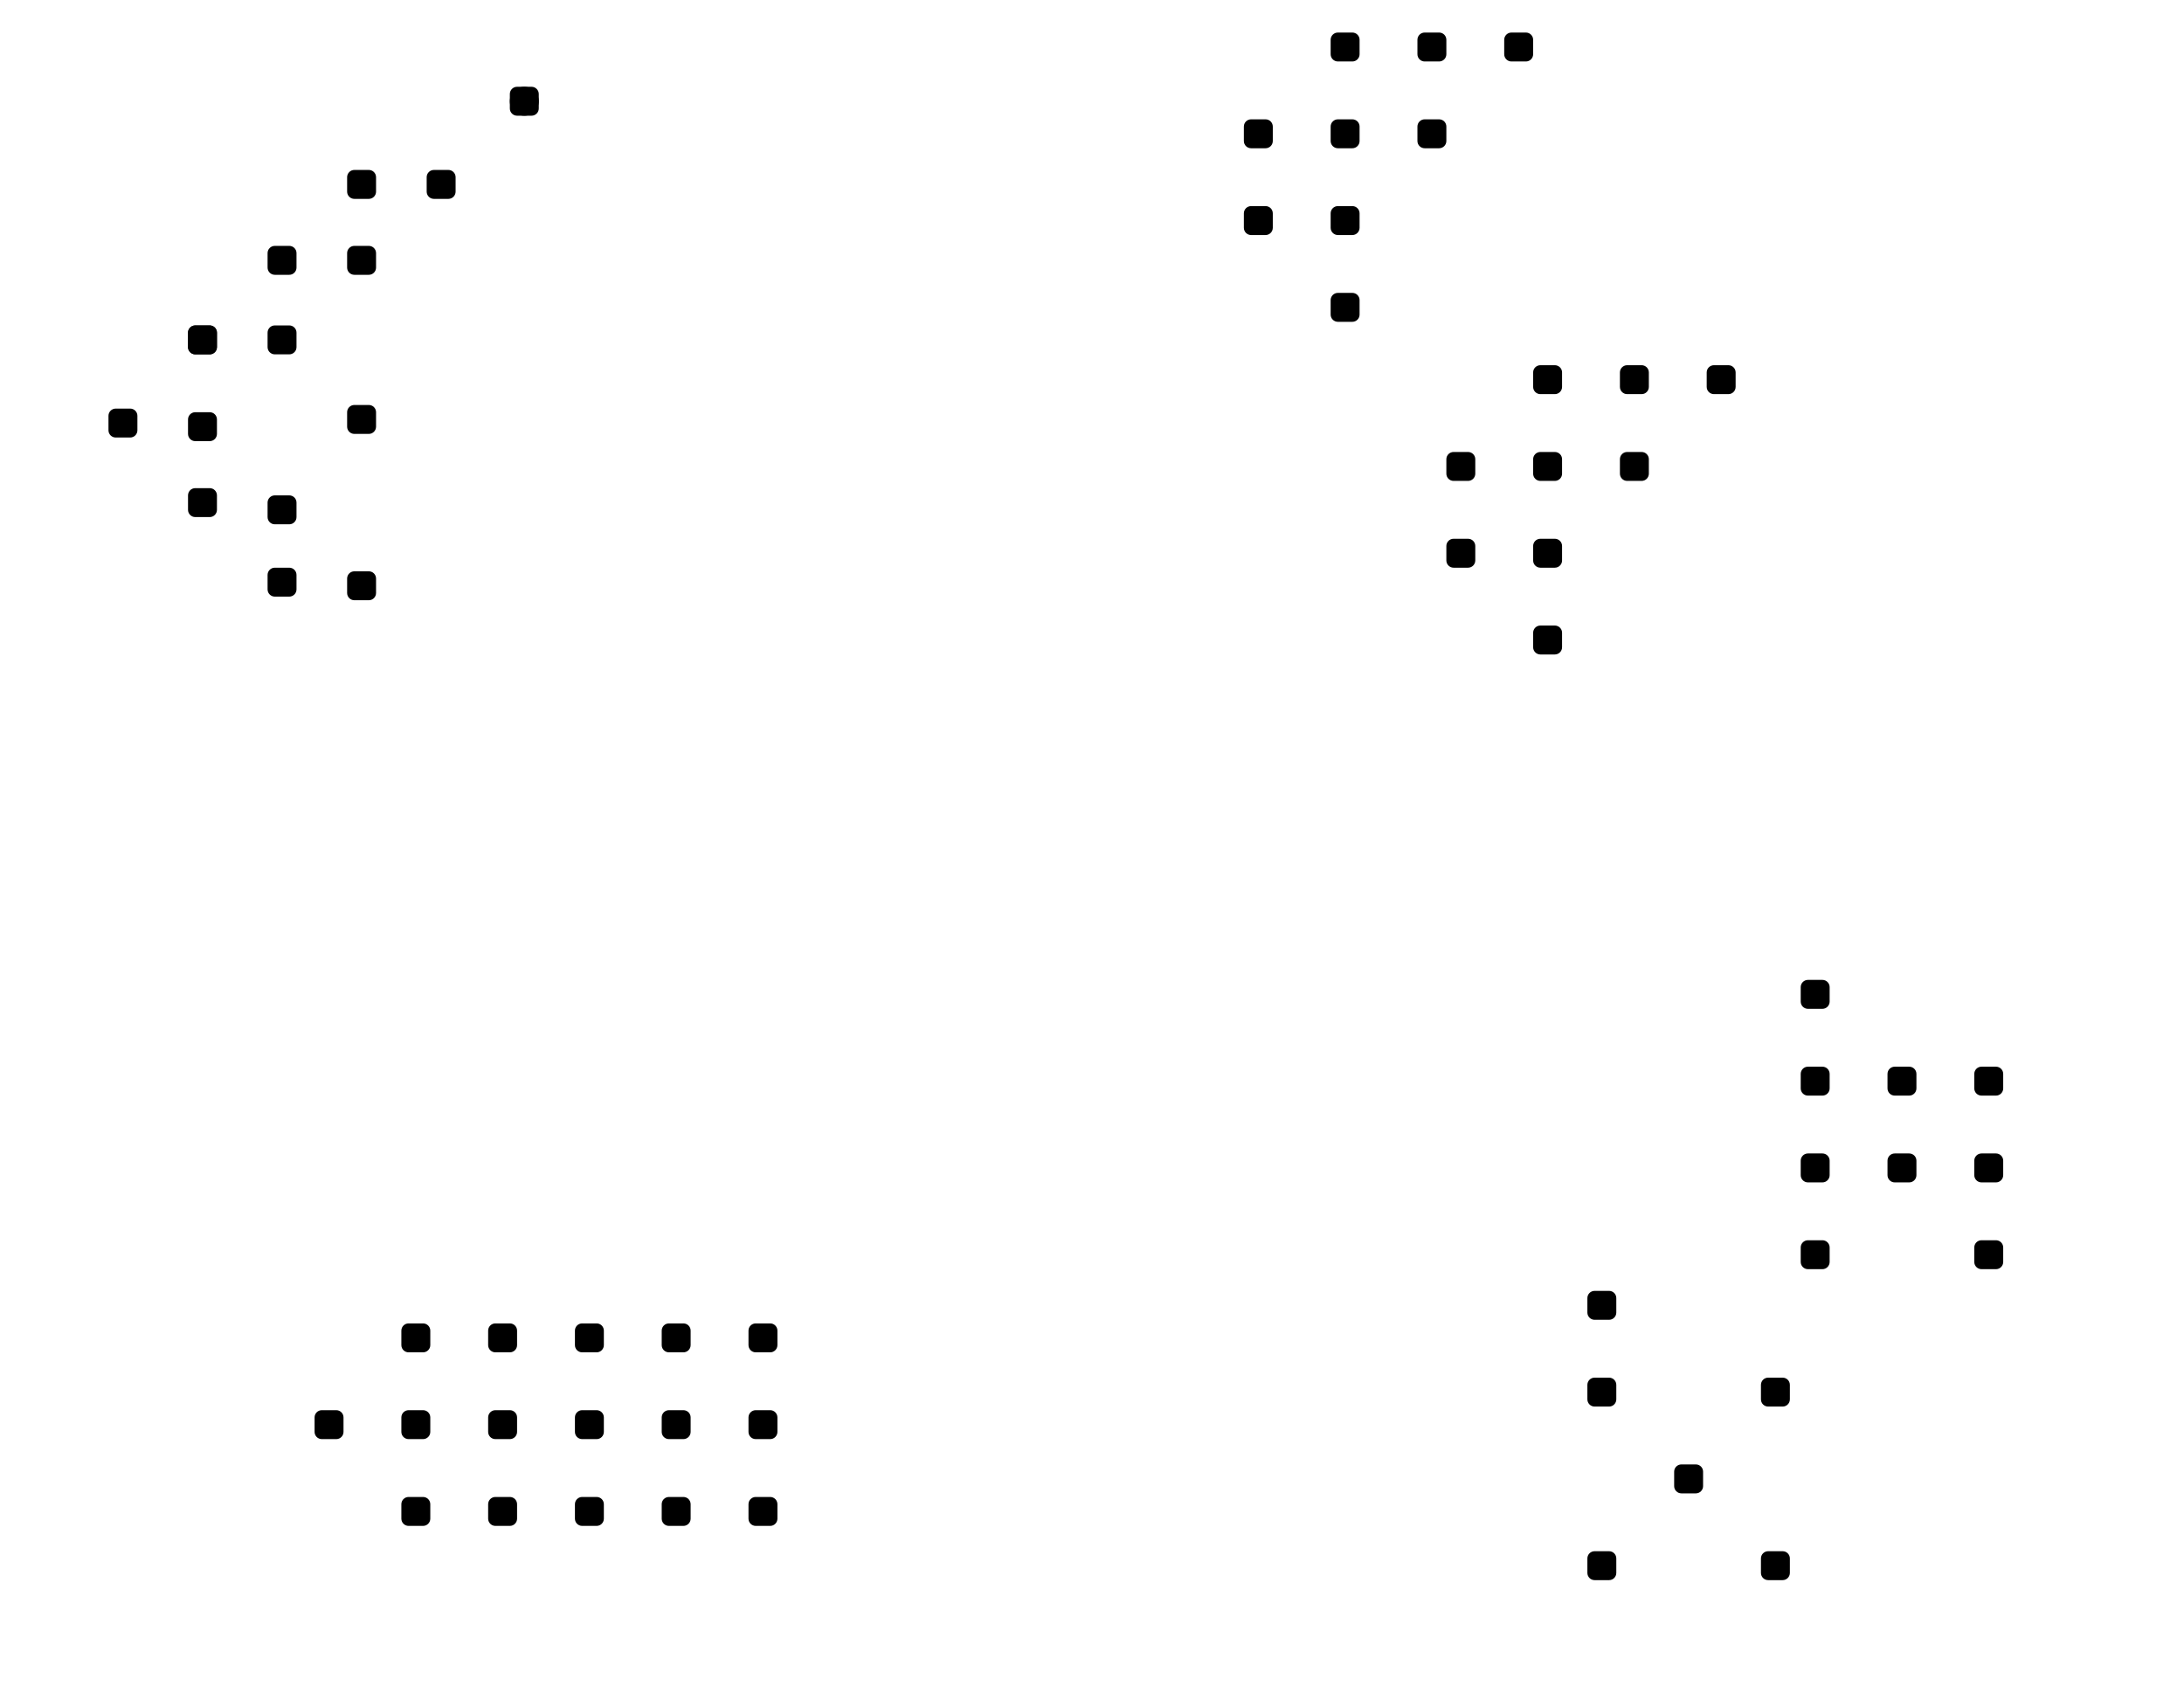
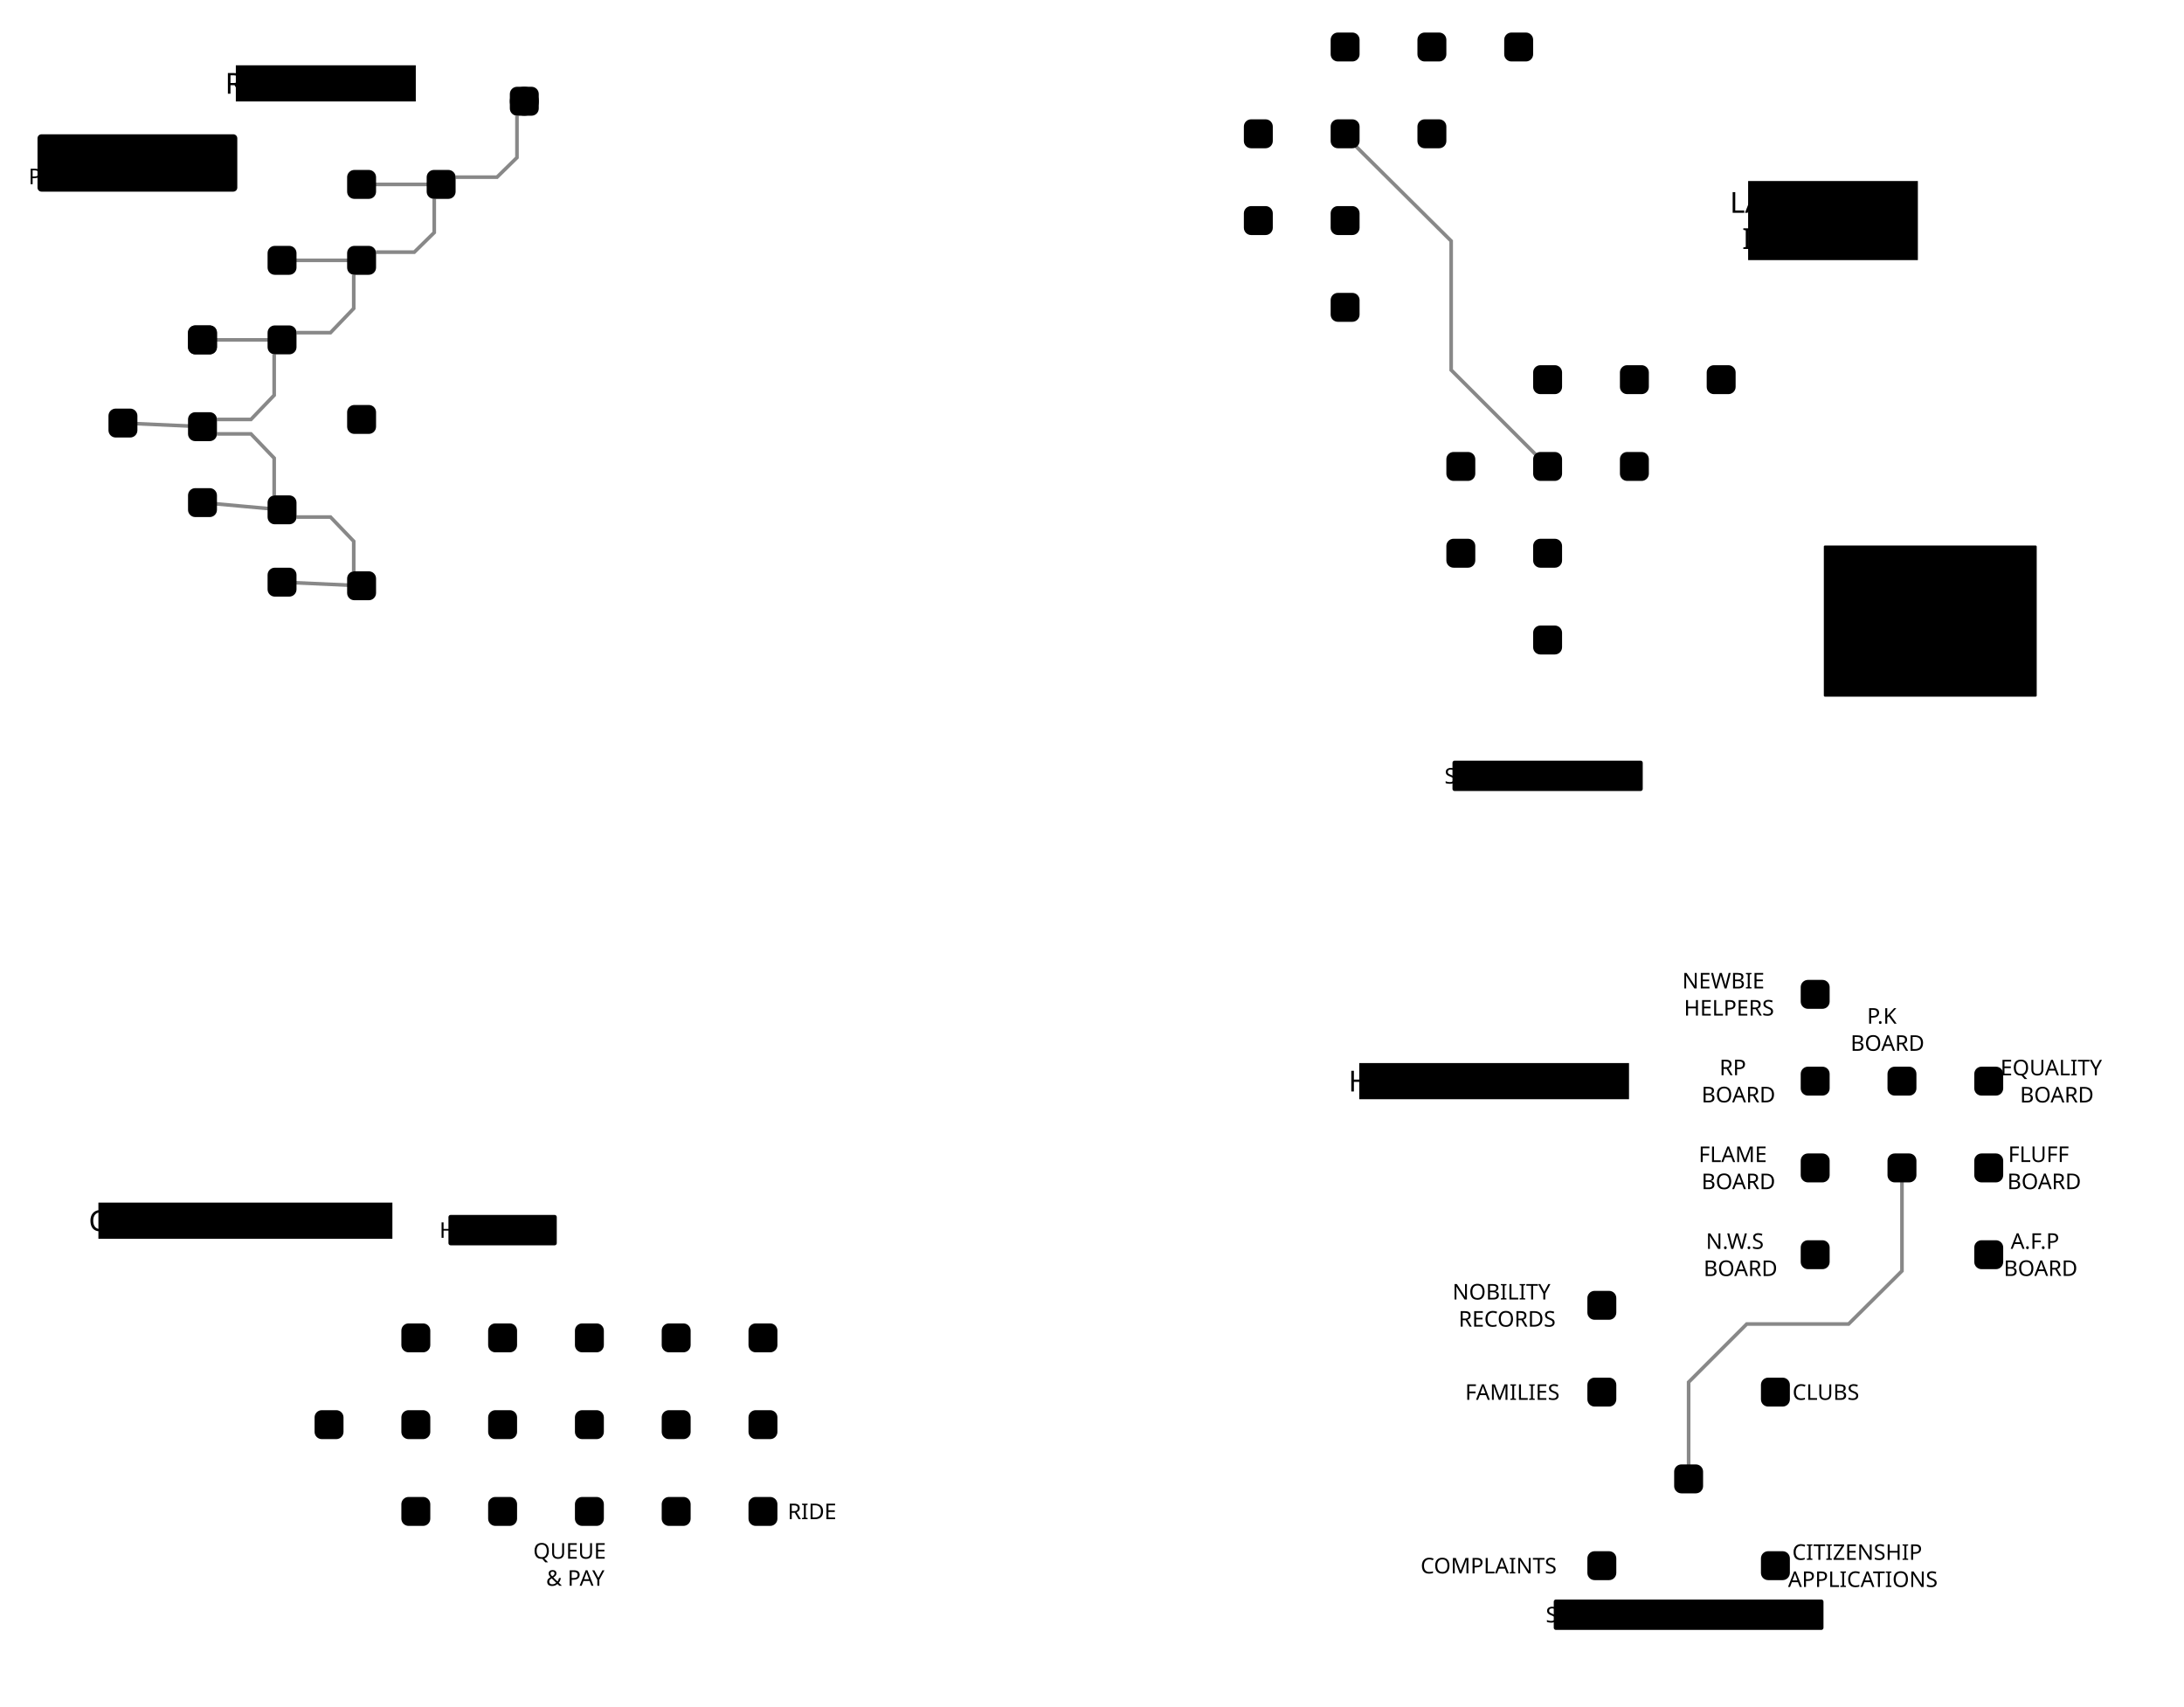
- <svg xmlns="http://www.w3.org/2000/svg" viewBox="0 0 604 472" class="map-svg" data-map-id="18">
-   <g id="layer-artwork" />
+ <svg xmlns="http://www.w3.org/2000/svg" viewBox="0 0 604 472" class="map-svg" data-map-id="18" version="1.1" id="svg12" xml:space="preserve">
+   <defs id="defs12" />
+   <style id="inkscape-font-fix">
+ text, .map-label, .map-label-muted, .map-label-accent,
+ .lib-table, .lib-gap-label, .lib-book-label,
+ .lib-row-num, .lib-book-list, .room-type-label {
+   font-family: "Noto Sans", sans-serif;
+ }
+ </style>
+   <g id="layer-artwork">
+     <rect id="rect20-9" width="74.608" height="10" x="375.905" y="294" class="city-sign" style="stroke-width:0.672" />
+     <text xml:space="preserve" x="413.009" y="301.86" id="text21-6" class="city-sign-label" text-anchor="middle" font-size="8px" style="font-family:'Noto Sans', sans-serif">
+       <tspan x="413.009" y="301.86" style="font-style:normal;font-variant:normal;font-weight:normal;font-stretch:normal;font-family:NotoSans;-inkscape-font-specification:NotoSans" id="tspan20-4">HALL OF RECORDS</tspan>
+     </text>
+     <rect id="rect12" width="81.304" height="10" x="27.215" y="332.595" class="city-sign" style="stroke-width:0.672" />
+     <text xml:space="preserve" x="67.863" y="340.451" id="text13" class="city-sign-label" text-anchor="middle" font-size="8px" style="font-family:'Noto Sans', sans-serif">
+       <tspan x="67.863" y="340.451" style="font-style:normal;font-variant:normal;font-weight:normal;font-stretch:normal;font-family:NotoSans;-inkscape-font-specification:NotoSans" id="tspan12">CULTURE INSTITUTE</tspan>
+     </text>
+     <rect id="rect12-2" width="49.768" height="10" x="65.221" y="18.06" class="city-sign" style="stroke-width:0.672" />
+     <text xml:space="preserve" x="89.776" y="25.92" id="text13-9" class="city-sign-label" text-anchor="middle" font-size="8px" style="font-family:'Noto Sans', sans-serif">
+       <tspan x="89.776" y="25.92" style="font-style:normal;font-variant:normal;font-weight:normal;font-stretch:normal;font-family:NotoSans;-inkscape-font-specification:NotoSans" id="tspan12-1">RED TOWER</tspan>
+     </text>
+     <rect id="rect13" width="46.944" height="21.872" x="483.457" y="50.064" class="city-sign" style="stroke-width:0.672" />
+     <text xml:space="preserve" x="506.781" y="58.856" id="text14" class="city-sign-label" text-anchor="middle" font-size="8px" style="font-family:'Noto Sans', sans-serif">
+       <tspan x="506.781" y="58.856" style="font-style:normal;font-variant:normal;font-weight:normal;font-stretch:normal;font-family:NotoSans;-inkscape-font-specification:NotoSans" id="tspan13">LANGUAGE</tspan>
+       <tspan x="506.781" y="68.856" style="font-style:normal;font-variant:normal;font-weight:normal;font-stretch:normal;font-family:NotoSans;-inkscape-font-specification:NotoSans" id="tspan14">INSTITUTE</tspan>
+     </text>
+     <rect id="rect24" width="29.956" height="8.404" x="124.022" y="336" ry="0.588" class="anno-box" style="stroke-width:1" />
+     <text xml:space="preserve" x="138.925" y="342.335" id="text23" class="map-label" text-anchor="middle" font-size="6px" style="font-family:'Noto Sans', sans-serif">
+       <tspan x="138.925" y="342.335" style="font-style:normal;font-variant:normal;font-weight:normal;font-stretch:normal;font-family:NotoSans;-inkscape-font-specification:NotoSans" id="tspan23">HOOK ST.</tspan>
+     </text>
+     <path d="M 139,344.404 V 370" id="path24" class="exit-offmap" />
+     <path d="m 467,409 v 33.362" id="path14" class="exit-offmap" />
+     <rect id="rect14" width="74.596" height="8.404" x="429.702" y="442.362" ry="0.588" class="anno-box" style="stroke-width:1" />
+     <text xml:space="preserve" x="467.069" y="448.697" id="text15" class="map-label" text-anchor="middle" font-size="6px" style="font-family:'Noto Sans', sans-serif">
+       <tspan x="467.069" y="448.697" style="font-style:normal;font-variant:normal;font-weight:normal;font-stretch:normal;font-family:NotoSans;-inkscape-font-specification:NotoSans" id="tspan15">ST. OF THE SMILING DOG</tspan>
+     </text>
+     <path d="m 428,177 v 33.362" id="path15" class="exit-offmap" />
+     <rect id="rect15" width="52.618" height="8.404" x="401.691" y="210.362" ry="0.588" class="anno-box" style="stroke-width:1" />
+     <text xml:space="preserve" x="427.847" y="216.706" id="text16" class="map-label" text-anchor="middle" font-size="6px" style="font-family:'Noto Sans', sans-serif">
+       <tspan x="427.847" y="216.706" style="font-style:normal;font-variant:normal;font-weight:normal;font-stretch:normal;font-family:NotoSans;-inkscape-font-specification:NotoSans" id="tspan16">SERPENTINE WAY</tspan>
+     </text>
+     <path d="M 428,129 401.328,102.328 V 66.647 L 372,37.5" id="path16" class="exit" fill="none" stroke="#888888" />
+     <rect id="rect16" width="55.252" height="15.862" x="10.374" y="37.138" ry="1.109" class="anno-box" style="stroke-width:1" />
+     <text xml:space="preserve" x="37.85" y="43.44" id="text17" class="map-label" text-anchor="middle" font-size="6px" style="font-family:'Noto Sans', sans-serif">
+       <tspan x="37.85" y="43.44" style="font-style:normal;font-variant:normal;font-weight:normal;font-stretch:normal;font-family:NotoSans;-inkscape-font-specification:NotoSans" id="tspan17">IMPERIAL</tspan>
+       <tspan x="37.85" y="50.94" style="font-style:normal;font-variant:normal;font-weight:normal;font-stretch:normal;font-family:NotoSans;-inkscape-font-specification:NotoSans" id="tspan18">PALACE GROUNDS</tspan>
+     </text>
+     <path d="M 38,53 78,94" id="path18" class="exit-offmap" />
+     <path d="m 60,120 h 9.399 l 6.427,6.699 V 137" id="path19" class="exit" fill="none" stroke="#888888" />
+     <path d="m 82,143 h 9.399 l 6.427,6.699 0,8.308" id="path20" class="exit" fill="none" stroke="#888888" />
+     <path d="m 60,116 h 9.399 l 6.427,-6.699 0,-11.308" id="path21" class="exit" fill="none" stroke="#888888" />
+     <path d="m 82,92 h 9.399 l 6.427,-6.699 0,-9.308" id="path22" class="exit" fill="none" stroke="#888888" />
+     <path d="m 103.983,69.735 h 10.588 l 5.524,-5.427 V 55" id="path23" class="exit" fill="none" stroke="#888888" />
+     <path d="m 126,49 h 11.449 l 5.524,-5.427 V 32" id="path25" class="exit" fill="none" stroke="#888888" />
+     <path d="m 34,117 22,1" id="path26" class="exit" fill="none" stroke="#888888" />
+     <path d="M 56,94 H 78" id="path27" class="exit" fill="none" stroke="#888888" />
+     <path d="m 78,72 h 22" id="path28" class="exit" fill="none" stroke="#888888" />
+     <path d="m 100,51 h 22" id="path29" class="exit" fill="none" stroke="#888888" />
+     <path d="m 78,161 22,1" id="path29-0" class="exit" fill="none" stroke="#888888" />
+     <path d="m 56,139 22,2" id="path30" class="exit" fill="none" stroke="#888888" />
+     <rect id="rect39" width="58.875" height="41.792" x="504.392" y="150.872" ry="0.298" class="anno-box" style="stroke-width:1" />
+     <text xml:space="preserve" x="516.207" y="157.344" id="text32-0" class="map-label" text-anchor="left" font-size="6px" style="font-family:'Noto Sans', sans-serif">
+       <tspan x="516.207" y="157.344" style="font-style:normal;font-variant:normal;font-weight:normal;font-stretch:normal;font-family:NotoSans;-inkscape-font-specification:NotoSans" id="tspan32-6">LANGUAGES</tspan>
+     </text>
+     <text xml:space="preserve" x="508.866" y="166.516" id="text33-2" class="map-label" text-anchor="left" font-size="6px" style="font-family:'Noto Sans', sans-serif">
+       <tspan x="508.866" y="166.516" style="font-style:normal;font-variant:normal;font-weight:normal;font-stretch:normal;font-family:NotoSans;-inkscape-font-specification:NotoSans" id="tspan39-0">1. UBERWALDEAN</tspan>
+       <tspan x="508.866" y="174.016" style="font-style:normal;font-variant:normal;font-weight:normal;font-stretch:normal;font-family:NotoSans;-inkscape-font-specification:NotoSans" id="tspan71">2. DJELIAN</tspan>
+       <tspan x="508.866" y="181.516" style="font-style:normal;font-variant:normal;font-weight:normal;font-stretch:normal;font-family:NotoSans;-inkscape-font-specification:NotoSans" id="tspan72">3. MORPORKIAN</tspan>
+       <tspan x="508.866" y="189.016" style="font-style:normal;font-variant:normal;font-weight:normal;font-stretch:normal;font-family:NotoSans;-inkscape-font-specification:NotoSans" id="tspan73">4. EPHEBIAN</tspan>
+     </text>
+     <path d="m 504.392,159.263 h 58.875" id="path39" class="anno-rule" />
+     <path d="m 467,409 v -26.754 l 16.07,-16.07 h 28.165 L 526,351.493 V 323" id="path73" class="exit" fill="none" stroke="#888888" />
+   </g>
  <g id="layer-exits">
    <line id="edge-6931ce621b7f9c0a90ced8e9b7435a3e77beb5d3-9665e368ca73b69741b811e7fbfd3a121e64ca62" class="exit" x1="428" y1="153" x2="428" y2="177" />
    <line id="edge-6931ce621b7f9c0a90ced8e9b7435a3e77beb5d3-76335cd6a1a0e2ad3280cee78b467f5a225d5f58" class="exit" x1="428" y1="153" x2="428" y2="129" />
    <line id="edge-6931ce621b7f9c0a90ced8e9b7435a3e77beb5d3-7f78df3f202caa46c9ca249e88c3bb031180a5e8" class="exit" x1="428" y1="153" x2="404" y2="153" />
    <line id="edge-5f1465dd886e18e50ed25570d824399ffdc0a89d-7f78df3f202caa46c9ca249e88c3bb031180a5e8" class="exit" x1="404" y1="129" x2="404" y2="153" />
    null
    <line id="edge-76335cd6a1a0e2ad3280cee78b467f5a225d5f58-7deb4e7c503c95a2a69b4dbb2df0c1f5110099ba" class="exit" x1="428" y1="129" x2="452" y2="129" />
    <line id="edge-76335cd6a1a0e2ad3280cee78b467f5a225d5f58-c3c8c14270b514de42a131559c2dd7cb37dad1b1" class="exit" x1="428" y1="129" x2="428" y2="105" />
    <line id="edge-c3c8c14270b514de42a131559c2dd7cb37dad1b1-d369c8c457e2ee1776779b47db101841ac14d662" class="exit" x1="428" y1="105" x2="452" y2="105" />
    <line id="edge-5ba30e2a2e11a440a4c7d61f088ce9ed70ba0013-d369c8c457e2ee1776779b47db101841ac14d662" class="exit" x1="476" y1="105" x2="452" y2="105" />
    <line id="edge-7deb4e7c503c95a2a69b4dbb2df0c1f5110099ba-d369c8c457e2ee1776779b47db101841ac14d662" class="exit" x1="452" y1="129" x2="452" y2="105" />
    <line id="edge-1529bb58477a08d99b082096e72be2d5adcca136-47532aa9eb0eade0dcc53ee3417319e9cacc888c" class="exit" x1="372" y1="13" x2="372" y2="37" />
    <line id="edge-27b2986c4f3d4812ff2181464edaf49eb5678d84-47532aa9eb0eade0dcc53ee3417319e9cacc888c" class="exit" x1="372" y1="61" x2="372" y2="37" />
    <line id="edge-2eb04c203d29a3b7588cf6413d7794dd262875a9-47532aa9eb0eade0dcc53ee3417319e9cacc888c" class="exit" x1="396" y1="37" x2="372" y2="37" />
    <line id="edge-2eb04c203d29a3b7588cf6413d7794dd262875a9-b5024ab154b38a47e248cadf7145f86dbb5cfe8f" class="exit" x1="396" y1="37" x2="396" y2="13" />
    <line id="edge-1529bb58477a08d99b082096e72be2d5adcca136-b5024ab154b38a47e248cadf7145f86dbb5cfe8f" class="exit" x1="372" y1="13" x2="396" y2="13" />
    <line id="edge-b5024ab154b38a47e248cadf7145f86dbb5cfe8f-fdff616dbb5c683e56bdab3d4e5429942840da10" class="exit" x1="396" y1="13" x2="420" y2="13" />
    <line id="edge-27b2986c4f3d4812ff2181464edaf49eb5678d84-a05e30af7b025d1e8f86d8b9cfdff4f357029548" class="exit" x1="372" y1="61" x2="372" y2="85" />
    <line id="edge-27b2986c4f3d4812ff2181464edaf49eb5678d84-ab4b6e036aa7c103701d213f585a1c7b882dff00" class="exit" x1="372" y1="61" x2="348" y2="61" />
    <line id="edge-484eaeac133fd374ff330b2a125d6d64bf99fc53-ab4b6e036aa7c103701d213f585a1c7b882dff00" class="exit" x1="348" y1="37" x2="348" y2="61" />
    <line id="edge-1c87e9c733d930cbb71b116039460142c9bdede4-b92fc00e0eaaf546f6eadb07eadbd688a9dd9d18" class="exit" x1="139" y1="394" x2="139" y2="370" />
    <line id="edge-0a243b73afab106a2314656699179cc25cf69f88-b72ab8ab69eb114374405541cf774097c0badc36" class="exit" x1="491" y1="385" x2="467" y2="409" />
    <line id="edge-452069897f8e5b245c4cffe4f2a4bd727c0a0b77-b72ab8ab69eb114374405541cf774097c0badc36" class="exit" x1="443" y1="433" x2="467" y2="409" />
    <line id="edge-b72ab8ab69eb114374405541cf774097c0badc36-b89099126a39b696af6369fa87d7ab8a39ad40a8" class="exit" x1="467" y1="409" x2="491" y2="433" />
    null
    <line id="edge-b72ab8ab69eb114374405541cf774097c0badc36-ff89888267d2c90791638d7d5f6e3abd6743cce5" class="exit" x1="467" y1="409" x2="443" y2="385" />
    <line id="edge-c388c4e98d118e8da34d329d7a7a60e420dc853b-ff89888267d2c90791638d7d5f6e3abd6743cce5" class="exit" x1="443" y1="361" x2="443" y2="385" />
    <line id="edge-16281a4f5ab81d44e9c3ba350fa425e3ead6f07d-cbdd0bee70cbc7b6ee0a81e40bd93fde52d44803" class="exit" x1="502" y1="347" x2="526" y2="323" />
    <line id="edge-3334ba995086458e57dcdbc4791a93f3e61f8d97-cbdd0bee70cbc7b6ee0a81e40bd93fde52d44803" class="exit" x1="502" y1="299" x2="526" y2="323" />
    <line id="edge-80e96c9555ba2a94560aee3bebffeb23d55925bc-cbdd0bee70cbc7b6ee0a81e40bd93fde52d44803" class="exit" x1="526" y1="299" x2="526" y2="323" />
    <line id="edge-8c8aa38cc035a0a0b0fe9eabb4bfc8832a8a60d5-cbdd0bee70cbc7b6ee0a81e40bd93fde52d44803" class="exit" x1="550" y1="323" x2="526" y2="323" />
    <line id="edge-a6f5dd786d9de06277a1e7eed17d7db9cd52767b-cbdd0bee70cbc7b6ee0a81e40bd93fde52d44803" class="exit" x1="502" y1="323" x2="526" y2="323" />
    <line id="edge-c042dd257c355d7370865e6b8fb7937b7fa69eec-cbdd0bee70cbc7b6ee0a81e40bd93fde52d44803" class="exit" x1="550" y1="299" x2="526" y2="323" />
    <line id="edge-c7c2f2d57777327d0930ded30ae068f010b56bf5-cbdd0bee70cbc7b6ee0a81e40bd93fde52d44803" class="exit" x1="550" y1="347" x2="526" y2="323" />
    <line id="edge-3334ba995086458e57dcdbc4791a93f3e61f8d97-8e68d7a1f9b32566b53710561050508fdddc1e6f" class="exit" x1="502" y1="299" x2="502" y2="275" />
    null
    <line id="edge-6c002ab33a87ac8cba0315580753f2a6c06c0214-bd559090589e83c751d232b9886295801406eb02" class="exit" x1="100" y1="116" x2="78" y2="94" />
    null
    null
    null
    null
    null
    <line id="edge-17dfea208a970f011439246d4f013af6e9a5bbc7-1c87e9c733d930cbb71b116039460142c9bdede4" class="exit" x1="163" y1="394" x2="139" y2="394" />
    <line id="edge-1c87e9c733d930cbb71b116039460142c9bdede4-523ab169060756477785e856ae8b95fb9c24f677" class="exit" x1="139" y1="394" x2="139" y2="418" />
    <line id="edge-1c87e9c733d930cbb71b116039460142c9bdede4-fd073e69e5f0d09e1bfbcf223b7b3951c73d18f2" class="exit" x1="139" y1="394" x2="115" y2="394" />
    <line id="edge-1015e13009ba3b909ab438362cbce7f104ff0e2f-fd073e69e5f0d09e1bfbcf223b7b3951c73d18f2" class="exit" x1="115" y1="418" x2="115" y2="394" />
    <line id="edge-a27741741af6f69e3e232c29a78b613a98c41029-fd073e69e5f0d09e1bfbcf223b7b3951c73d18f2" class="exit" x1="115" y1="370" x2="115" y2="394" />
    <line id="edge-ea7d700b21cf5f01b80aed1053ef03cbdf5adac3-fd073e69e5f0d09e1bfbcf223b7b3951c73d18f2" class="exit" x1="91" y1="394" x2="115" y2="394" />
    <line id="edge-17dfea208a970f011439246d4f013af6e9a5bbc7-456c8c542ff4686a371252ccf7c11bcd5ed54a0a" class="exit" x1="163" y1="394" x2="187" y2="394" />
    <line id="edge-17dfea208a970f011439246d4f013af6e9a5bbc7-a4ebe7464c25506807e1d07fbabd4aa3ab325577" class="exit" x1="163" y1="394" x2="163" y2="370" />
    <line id="edge-17dfea208a970f011439246d4f013af6e9a5bbc7-f07d43212a21b8292dc9790b7daee3ce81ab1dcc" class="exit" x1="163" y1="394" x2="163" y2="418" />
  </g>
  <g id="layer-rooms">
    <rect id="room-9665e368ca73b69741b811e7fbfd3a121e64ca62" class="room indoor" data-label="the entrance to the Language Institute" x="424" y="173" width="8" height="8" rx="2" />
    <rect id="room-6931ce621b7f9c0a90ced8e9b7435a3e77beb5d3" class="room indoor" data-label="the ground floor corridor in the Language Institute" x="424" y="149" width="8" height="8" rx="2" />
    <rect id="room-7f78df3f202caa46c9ca249e88c3bb031180a5e8" class="room indoor" data-label="Morporkian learning room for Agatean students" x="400" y="149" width="8" height="8" rx="2" />
    <rect id="room-5f1465dd886e18e50ed25570d824399ffdc0a89d" class="room indoor" data-label="Morporkian classroom for Agatean students" x="400" y="125" width="8" height="8" rx="2" />
    <rect id="room-76335cd6a1a0e2ad3280cee78b467f5a225d5f58" class="room indoor" data-label="ground floor of a stairwell in the Language Institute" x="424" y="125" width="8" height="8" rx="2" />
-     <polygon class="stair-symbol" points="428,126 425.5,131 430.5,131" />
+     <polygon class="stair-symbol" points="428,126 425.5,131 430.5,131" id="polygon1" />
    <rect id="room-c3c8c14270b514de42a131559c2dd7cb37dad1b1" class="room indoor" data-label="Uberwaldean classroom for Agatean students" x="424" y="101" width="8" height="8" rx="2" />
    <rect id="room-d369c8c457e2ee1776779b47db101841ac14d662" class="room indoor" data-label="Djelian learning room for Agatean students" x="448" y="101" width="8" height="8" rx="2" />
    <rect id="room-7deb4e7c503c95a2a69b4dbb2df0c1f5110099ba" class="room indoor" data-label="Ephebian classroom for Agatean students" x="448" y="125" width="8" height="8" rx="2" />
    <rect id="room-5ba30e2a2e11a440a4c7d61f088ce9ed70ba0013" class="room indoor" data-label="Djelian classroom for Agatean students" x="472" y="101" width="8" height="8" rx="2" />
    <rect id="room-47532aa9eb0eade0dcc53ee3417319e9cacc888c" class="room indoor" data-label="the first floor of a stairwell in the Language Institute" x="368" y="33" width="8" height="8" rx="2" />
-     <polygon class="stair-symbol" points="372,40 369.5,35 374.5,35" />
+     <polygon class="stair-symbol" points="372,40 369.5,35 374.5,35" id="polygon2" />
    <rect id="room-2eb04c203d29a3b7588cf6413d7794dd262875a9" class="room indoor" data-label="Agatean classroom for Ephebian students" x="392" y="33" width="8" height="8" rx="2" />
    <rect id="room-b5024ab154b38a47e248cadf7145f86dbb5cfe8f" class="room indoor" data-label="Agatean learning room for Morporkian students" x="392" y="9" width="8" height="8" rx="2" />
    <rect id="room-fdff616dbb5c683e56bdab3d4e5429942840da10" class="room indoor" data-label="Agatean classroom for Morporkian students" x="416" y="9" width="8" height="8" rx="2" />
    <rect id="room-1529bb58477a08d99b082096e72be2d5adcca136" class="room indoor" data-label="Agatean classroom for Uberwaldean students" x="368" y="9" width="8" height="8" rx="2" />
    <rect id="room-27b2986c4f3d4812ff2181464edaf49eb5678d84" class="room indoor" data-label="the first floor corridor in the Language Institute" x="368" y="57" width="8" height="8" rx="2" />
    <rect id="room-ab4b6e036aa7c103701d213f585a1c7b882dff00" class="room indoor" data-label="Agatean learning room for Djelian students" x="344" y="57" width="8" height="8" rx="2" />
    <rect id="room-484eaeac133fd374ff330b2a125d6d64bf99fc53" class="room indoor" data-label="Agatean classroom for Djelian students" x="344" y="33" width="8" height="8" rx="2" />
    <rect id="room-a05e30af7b025d1e8f86d8b9cfdff4f357029548" class="room indoor room-shop" data-label="small shop" x="368" y="81" width="8" height="8" rx="2" />
-     <text class="room-type-label" font-size="4.5" x="372" y="85" text-anchor="middle" dominant-baseline="central">S</text>
+     <text class="room-type-label" font-size="4.5" x="372" y="85" text-anchor="middle" dominant-baseline="central" id="text2">S</text>
    <rect id="room-b92fc00e0eaaf546f6eadb07eadbd688a9dd9d18" class="room indoor" data-label="north entrance to a friendly building" x="135" y="366" width="8" height="8" rx="2" />
    <rect id="room-b72ab8ab69eb114374405541cf774097c0badc36" class="room indoor" data-label="octagon court" x="463" y="405" width="8" height="8" rx="2" />
-     <polygon class="stair-symbol" points="467,406 464.5,411 469.5,411" />
+     <polygon class="stair-symbol" points="467,406 464.5,411 469.5,411" id="polygon3" />
    <rect id="room-452069897f8e5b245c4cffe4f2a4bd727c0a0b77" class="room indoor" data-label="Complaints Department" x="439" y="429" width="8" height="8" rx="2" />
    <rect id="room-b89099126a39b696af6369fa87d7ab8a39ad40a8" class="room indoor" data-label="citizenship application room" x="487" y="429" width="8" height="8" rx="2" />
    <rect id="room-0a243b73afab106a2314656699179cc25cf69f88" class="room indoor" data-label="club control room" x="487" y="381" width="8" height="8" rx="2" />
    <rect id="room-ff89888267d2c90791638d7d5f6e3abd6743cce5" class="room indoor" data-label="family control room" x="439" y="381" width="8" height="8" rx="2" />
    <rect id="room-c388c4e98d118e8da34d329d7a7a60e420dc853b" class="room indoor" data-label="nobility records room" x="439" y="357" width="8" height="8" rx="2" />
    <rect id="room-cbdd0bee70cbc7b6ee0a81e40bd93fde52d44803" class="room indoor" data-label="landing" x="522" y="319" width="8" height="8" rx="2" />
-     <polygon class="stair-symbol" points="526,326 523.5,321 528.5,321" />
+     <polygon class="stair-symbol" points="526,326 523.5,321 528.5,321" id="polygon4" />
    <rect id="room-c7c2f2d57777327d0930ded30ae068f010b56bf5" class="room indoor" data-label="Alt.fan.pratchett room, Hall of Records" x="546" y="343" width="8" height="8" rx="2" />
    <rect id="room-8c8aa38cc035a0a0b0fe9eabb4bfc8832a8a60d5" class="room indoor" data-label="Fluff room, Hall of Records" x="546" y="319" width="8" height="8" rx="2" />
    <rect id="room-c042dd257c355d7370865e6b8fb7937b7fa69eec" class="room indoor" data-label="Equality room, Hall of Records" x="546" y="295" width="8" height="8" rx="2" />
    <rect id="room-80e96c9555ba2a94560aee3bebffeb23d55925bc" class="room indoor" data-label="Player Killers room, Hall of Records" x="522" y="295" width="8" height="8" rx="2" />
    <rect id="room-3334ba995086458e57dcdbc4791a93f3e61f8d97" class="room indoor" data-label="Role Players room, Hall of Records" x="498" y="295" width="8" height="8" rx="2" />
    <rect id="room-8e68d7a1f9b32566b53710561050508fdddc1e6f" class="room indoor" data-label="Bes_Pelargic Newbie Helpers Room" x="498" y="271" width="8" height="8" rx="2" />
    <rect id="room-a6f5dd786d9de06277a1e7eed17d7db9cd52767b" class="room indoor" data-label="Flame room, Hall of Records" x="498" y="319" width="8" height="8" rx="2" />
    <rect id="room-16281a4f5ab81d44e9c3ba350fa425e3ead6f07d" class="room indoor" data-label="NeverWending Story room, Hall of Records" x="498" y="343" width="8" height="8" rx="2" />
    <rect id="room-bd559090589e83c751d232b9886295801406eb02" class="room indoor" data-label="Tier of Seven Hundred Corridors" x="74" y="90" width="8" height="8" rx="2" />
-     <polygon class="stair-symbol" points="78,91 80.5,94 78,97 75.5,94" />
+     <polygon class="stair-symbol" points="78,91 80.5,94 78,97 75.5,94" id="polygon5" />
    <rect id="room-67b1db6814846e857c8d071cc78c80e862cf84e4" class="room indoor" data-label="Tier of Silk and Sartorial Elegance" x="96" y="68" width="8" height="8" rx="2" />
-     <polygon class="stair-symbol" points="100,69 102.5,72 100,75 97.5,72" />
+     <polygon class="stair-symbol" points="100,69 102.5,72 100,75 97.5,72" id="polygon6" />
    <rect id="room-41252d0fd35927a83dcdccc77e44f024f4a21bc3" class="room indoor" data-label="Tier of Blessed Offerings of Lint" x="118" y="47" width="8" height="8" rx="2" />
-     <polygon class="stair-symbol" points="122,48 124.5,51 122,54 119.5,51" />
+     <polygon class="stair-symbol" points="122,48 124.5,51 122,54 119.5,51" id="polygon7" />
    <rect id="room-74f440c587096501695eaa22b10d365db26e5cf7" class="room indoor" data-label="Tier of Natural Beauty and Life" x="141" y="24" width="8" height="8" rx="2" />
-     <polygon class="stair-symbol" points="145,31 142.5,26 147.5,26" />
+     <polygon class="stair-symbol" points="145,31 142.5,26 147.5,26" id="polygon8" />
    <rect id="room-92df02d0df3840f46498577edad6f12c5f445890" class="room indoor" data-label="Tier of Bountiful Gifts from the Ocean" x="52" y="114" width="8" height="8" rx="2" />
-     <polygon class="stair-symbol" points="56,115 58.5,118 56,121 53.5,118" />
+     <polygon class="stair-symbol" points="56,115 58.5,118 56,121 53.5,118" id="polygon9" />
    <rect id="room-eadc14d4d9c0abeac1241f5bf5956082fe41311d" class="room indoor" data-label="Tier of Unexpected Visitations" x="74" y="137" width="8" height="8" rx="2" />
-     <polygon class="stair-symbol" points="78,138 80.5,141 78,144 75.5,141" />
+     <polygon class="stair-symbol" points="78,138 80.5,141 78,144 75.5,141" id="polygon10" />
    <rect id="room-01b40f55867f6e8c556f12b5d513276989498450" class="room indoor" data-label="Tier of Eternal Accursed Darkness" x="96" y="158" width="8" height="8" rx="2" />
-     <polygon class="stair-symbol" points="100,159 97.5,164 102.5,164" />
+     <polygon class="stair-symbol" points="100,159 97.5,164 102.5,164" id="polygon11" />
    <rect id="room-1c87e9c733d930cbb71b116039460142c9bdede4" class="room indoor" data-label="halfway down a busy hallway" x="135" y="390" width="8" height="8" rx="2" />
    <rect id="room-fd073e69e5f0d09e1bfbcf223b7b3951c73d18f2" class="room indoor" data-label="near the western end of a busy hallway" x="111" y="390" width="8" height="8" rx="2" />
    <rect id="room-a27741741af6f69e3e232c29a78b613a98c41029" class="room indoor" data-label="busy Haiku room / of the Culture Institute / in Bes Pelargic" x="111" y="366" width="8" height="8" rx="2" />
    <rect id="room-ea7d700b21cf5f01b80aed1053ef03cbdf5adac3" class="room indoor" data-label="western end of a busy hallway" x="87" y="390" width="8" height="8" rx="2" />
    <rect id="room-1015e13009ba3b909ab438362cbce7f104ff0e2f" class="room indoor" data-label="room of Origami" x="111" y="414" width="8" height="8" rx="2" />
    <rect id="room-523ab169060756477785e856ae8b95fb9c24f677" class="room indoor" data-label="bonsai room" x="135" y="414" width="8" height="8" rx="2" />
    <rect id="room-17dfea208a970f011439246d4f013af6e9a5bbc7" class="room indoor" data-label="near the eastern end of a busy hallway" x="159" y="390" width="8" height="8" rx="2" />
    <rect id="room-f07d43212a21b8292dc9790b7daee3ce81ab1dcc" class="room indoor" data-label="history room" x="159" y="414" width="8" height="8" rx="2" />
    <rect id="room-456c8c542ff4686a371252ccf7c11bcd5ed54a0a" class="room indoor" data-label="eastern end of a busy hallway" x="183" y="390" width="8" height="8" rx="2" />
    <rect id="room-a4ebe7464c25506807e1d07fbabd4aa3ab325577" class="room indoor room-clothes" data-label="crowded gift shop" x="159" y="366" width="8" height="8" rx="2" />
-     <text class="room-type-label" font-size="4.5" x="163" y="370" text-anchor="middle" dominant-baseline="central">C</text>
+     <text class="room-type-label" font-size="4.5" x="163" y="370" text-anchor="middle" dominant-baseline="central" id="text11">C</text>
    <rect id="room-fda3910d73cca46deb9964de8f2df8ef3da9ee8e" class="room indoor" data-label="winding maze of corridors" x="52" y="90" width="8" height="8" rx="2" />
    <rect id="room-0f1f77b332e68972667abea6d70845c3fccf3a92" class="room indoor" data-label="shrine to Fish" x="30" y="113" width="8" height="8" rx="2" />
    <circle id="room-9660989df76299bbe1ab49bed8c7ce8921033730" class="room outdoor" data-label="top of a high tower, overlooking the Imperial District" cx="145" cy="28" r="4" />
    <rect id="room-f7c501aa210783f028e37f69e3c48cff178ad9c9" class="room indoor" data-label="shrine to Gufnork" x="96" y="47" width="8" height="8" rx="2" />
    <rect id="room-fc6499a65b719e33b8c66c08b7381fcea6911cce" class="room indoor" data-label="shrine to Gapp" x="74" y="68" width="8" height="8" rx="2" />
    <rect id="room-48a3a5901f3b2847fcda9c6dd9bf7e7743e387f2" class="room indoor" data-label="shrine to Sandelfon" x="52" y="90" width="8" height="8" rx="2" />
    <rect id="room-a5bcfdabc9ad1b3bd2fce360ed720e3a92eaf07d" class="room indoor" data-label="shrine to Sek" x="74" y="157" width="8" height="8" rx="2" />
    <rect id="room-33719ab3815251e6e7db4cfbbb5286351cac96a1" class="room indoor" data-label="shrine to Hat" x="52" y="135" width="8" height="8" rx="2" />
    <rect id="room-c4ef6fc584f491695c3b706785f980b900a143b9" class="room indoor" data-label="creation room in the Culture Institute" x="183" y="414" width="8" height="8" rx="2" />
    <rect id="room-de51da7cd703a9c1e9d6e3fc6873f2d8f50ae8f6" class="room indoor" data-label="ancient room in the Culture Institute" x="207" y="414" width="8" height="8" rx="2" />
    <rect id="room-73068e8e9963d5813a24311a7733be0d0663c12e" class="room indoor" data-label="imperial room in the Culture Institute" x="207" y="390" width="8" height="8" rx="2" />
    <rect id="room-318fcb2234dfcb6d5ce71b4a62ca7bba1767638c" class="room indoor" data-label="republic room in the Culture Institute" x="207" y="366" width="8" height="8" rx="2" />
    <rect id="room-11b57b1cbfb470b7b3c5f2ac69ddad833552b180" class="room indoor" data-label="exit room in the Culture Institute" x="183" y="366" width="8" height="8" rx="2" />
    <rect id="room-6c002ab33a87ac8cba0315580753f2a6c06c0214" class="room indoor room-shop" data-label="small office" x="96" y="112" width="8" height="8" rx="2" />
-     <text class="room-type-label" font-size="4.5" x="100" y="116" text-anchor="middle" dominant-baseline="central">S</text>
-   </g>
-   <g id="layer-room-labels" />
+     <text class="room-type-label" font-size="4.5" x="100" y="116" text-anchor="middle" dominant-baseline="central" id="text12">S</text>
+     <text xml:space="preserve" x="228.48" y="420.142" id="text46" class="map-label" text-anchor="middle" font-size="6px" style="font-family:'Noto Sans', sans-serif">
+       <tspan x="228.48" y="420.142" style="font-style:normal;font-variant:normal;font-weight:normal;font-stretch:normal;font-family:NotoSans;-inkscape-font-specification:NotoSans" id="tspan46">RIDE</tspan>
+     </text>
+     <text xml:space="preserve" x="162.997" y="431.057" id="text30" class="map-label" text-anchor="middle" font-size="6px" style="font-family:'Noto Sans', sans-serif">
+       <tspan x="162.997" y="431.057" style="font-style:normal;font-variant:normal;font-weight:normal;font-stretch:normal;font-family:NotoSans;-inkscape-font-specification:NotoSans" id="tspan30">QUEUE</tspan>
+       <tspan x="162.997" y="438.557" style="font-style:normal;font-variant:normal;font-weight:normal;font-stretch:normal;font-family:NotoSans;-inkscape-font-specification:NotoSans" id="tspan31">&amp; PAY</tspan>
+     </text>
+     <text xml:space="preserve" x="415.591" y="435.145" id="text32" class="map-label" text-anchor="middle" font-size="6px" style="font-family:'Noto Sans', sans-serif">
+       <tspan x="415.591" y="435.145" style="font-style:normal;font-variant:normal;font-weight:normal;font-stretch:normal;font-family:NotoSans;-inkscape-font-specification:NotoSans" id="tspan32">COMPLAINTS</tspan>
+     </text>
+     <text xml:space="preserve" x="422.162" y="387.142" id="text33" class="map-label" text-anchor="middle" font-size="6px" style="font-family:'Noto Sans', sans-serif">
+       <tspan x="422.162" y="387.142" style="font-style:normal;font-variant:normal;font-weight:normal;font-stretch:normal;font-family:NotoSans;-inkscape-font-specification:NotoSans" id="tspan33">FAMILIES</tspan>
+     </text>
+     <text xml:space="preserve" x="420.702" y="359.395" id="text34" class="map-label" text-anchor="middle" font-size="6px" style="font-family:'Noto Sans', sans-serif">
+       <tspan x="420.702" y="359.395" style="font-style:normal;font-variant:normal;font-weight:normal;font-stretch:normal;font-family:NotoSans;-inkscape-font-specification:NotoSans" id="tspan34">NOBILITY</tspan>
+       <tspan x="420.702" y="366.895" style="font-style:normal;font-variant:normal;font-weight:normal;font-stretch:normal;font-family:NotoSans;-inkscape-font-specification:NotoSans" id="tspan35">RECORDS</tspan>
+     </text>
+     <text xml:space="preserve" x="508.855" y="387.142" id="text36" class="map-label" text-anchor="middle" font-size="6px" style="font-family:'Noto Sans', sans-serif">
+       <tspan x="508.855" y="387.142" style="font-style:normal;font-variant:normal;font-weight:normal;font-stretch:normal;font-family:NotoSans;-inkscape-font-specification:NotoSans" id="tspan36">CLUBS</tspan>
+     </text>
+     <text xml:space="preserve" x="519.086" y="431.392" id="text37" class="map-label" text-anchor="middle" font-size="6px" style="font-family:'Noto Sans', sans-serif">
+       <tspan x="519.086" y="431.392" style="font-style:normal;font-variant:normal;font-weight:normal;font-stretch:normal;font-family:NotoSans;-inkscape-font-specification:NotoSans" id="tspan37">CITIZENSHIP</tspan>
+       <tspan x="519.086" y="438.892" style="font-style:normal;font-variant:normal;font-weight:normal;font-stretch:normal;font-family:NotoSans;-inkscape-font-specification:NotoSans" id="tspan38">APPLICATIONS</tspan>
+     </text>
+     <text xml:space="preserve" x="525.892" y="283.104" id="text39" class="map-label" text-anchor="middle" font-size="6px" style="font-family:'Noto Sans', sans-serif">
+       <tspan x="525.892" y="283.104" style="font-style:normal;font-variant:normal;font-weight:normal;font-stretch:normal;font-family:NotoSans;-inkscape-font-specification:NotoSans" id="tspan39">P.K</tspan>
+       <tspan x="525.892" y="290.604" style="font-style:normal;font-variant:normal;font-weight:normal;font-stretch:normal;font-family:NotoSans;-inkscape-font-specification:NotoSans" id="tspan40">BOARD</tspan>
+     </text>
+     <text xml:space="preserve" x="482.069" y="273.362" id="text42" class="map-label" text-anchor="middle" font-size="6px" style="font-family:'Noto Sans', sans-serif">
+       <tspan x="482.069" y="273.362" style="font-style:normal;font-variant:normal;font-weight:normal;font-stretch:normal;font-family:NotoSans;-inkscape-font-specification:NotoSans" id="tspan42">NEWBIE</tspan>
+       <tspan x="482.069" y="280.862" style="font-style:normal;font-variant:normal;font-weight:normal;font-stretch:normal;font-family:NotoSans;-inkscape-font-specification:NotoSans" id="tspan43">HELPERS</tspan>
+     </text>
+     <text xml:space="preserve" x="484.676" y="297.362" id="text45" class="map-label" text-anchor="middle" font-size="6px" style="font-family:'Noto Sans', sans-serif">
+       <tspan x="484.676" y="297.362" style="font-style:normal;font-variant:normal;font-weight:normal;font-stretch:normal;font-family:NotoSans;-inkscape-font-specification:NotoSans" id="tspan45">RP</tspan>
+       <tspan x="484.676" y="304.862" style="font-style:normal;font-variant:normal;font-weight:normal;font-stretch:normal;font-family:NotoSans;-inkscape-font-specification:NotoSans" id="tspan47">BOARD</tspan>
+     </text>
+     <text xml:space="preserve" x="484.676" y="321.371" id="text49" class="map-label" text-anchor="middle" font-size="6px" style="font-family:'Noto Sans', sans-serif">
+       <tspan x="484.676" y="321.371" style="font-style:normal;font-variant:normal;font-weight:normal;font-stretch:normal;font-family:NotoSans;-inkscape-font-specification:NotoSans" id="tspan49">FLAME</tspan>
+       <tspan x="484.676" y="328.871" style="font-style:normal;font-variant:normal;font-weight:normal;font-stretch:normal;font-family:NotoSans;-inkscape-font-specification:NotoSans" id="tspan50">BOARD</tspan>
+     </text>
+     <text xml:space="preserve" x="485.25" y="345.392" id="text52" class="map-label" text-anchor="middle" font-size="6px" style="font-family:'Noto Sans', sans-serif">
+       <tspan x="485.25" y="345.392" style="font-style:normal;font-variant:normal;font-weight:normal;font-stretch:normal;font-family:NotoSans;-inkscape-font-specification:NotoSans" id="tspan52">N.W.S</tspan>
+       <tspan x="485.25" y="352.892" style="font-style:normal;font-variant:normal;font-weight:normal;font-stretch:normal;font-family:NotoSans;-inkscape-font-specification:NotoSans" id="tspan53">BOARD</tspan>
+     </text>
+     <text xml:space="preserve" x="568.247" y="345.371" id="text55" class="map-label" text-anchor="middle" font-size="6px" style="font-family:'Noto Sans', sans-serif">
+       <tspan x="568.247" y="345.371" style="font-style:normal;font-variant:normal;font-weight:normal;font-stretch:normal;font-family:NotoSans;-inkscape-font-specification:NotoSans" id="tspan55">A.F.P</tspan>
+       <tspan x="568.247" y="352.871" style="font-style:normal;font-variant:normal;font-weight:normal;font-stretch:normal;font-family:NotoSans;-inkscape-font-specification:NotoSans" id="tspan56">BOARD</tspan>
+     </text>
+     <text xml:space="preserve" x="569.238" y="321.362" id="text58" class="map-label" text-anchor="middle" font-size="6px" style="font-family:'Noto Sans', sans-serif">
+       <tspan x="569.238" y="321.362" style="font-style:normal;font-variant:normal;font-weight:normal;font-stretch:normal;font-family:NotoSans;-inkscape-font-specification:NotoSans" id="tspan58">FLUFF</tspan>
+       <tspan x="569.238" y="328.862" style="font-style:normal;font-variant:normal;font-weight:normal;font-stretch:normal;font-family:NotoSans;-inkscape-font-specification:NotoSans" id="tspan59">BOARD</tspan>
+     </text>
+     <text xml:space="preserve" x="572.732" y="297.395" id="text61" class="map-label" text-anchor="middle" font-size="6px" style="font-family:'Noto Sans', sans-serif">
+       <tspan x="572.732" y="297.395" style="font-style:normal;font-variant:normal;font-weight:normal;font-stretch:normal;font-family:NotoSans;-inkscape-font-specification:NotoSans" id="tspan61">EQUALITY</tspan>
+       <tspan x="572.732" y="304.895" style="font-style:normal;font-variant:normal;font-weight:normal;font-stretch:normal;font-family:NotoSans;-inkscape-font-specification:NotoSans" id="tspan62">BOARD</tspan>
+     </text>
+   </g>
+   <g id="layer-room-labels">
+     <text xml:space="preserve" x="427.112" y="106.428" id="text3" class="map-label" font-size="4px" text-align="center" style="font-family:'Noto Sans', sans-serif">
+       <tspan id="tspan3" x="427.112" y="106.428">1</tspan>
+     </text>
+     <text xml:space="preserve" x="474.864" y="106.448" id="text63" class="map-label" font-size="4px" text-align="center" style="font-family:'Noto Sans', sans-serif">
+       <tspan id="tspan63" x="474.864" y="106.448">2</tspan>
+     </text>
+     <text xml:space="preserve" x="402.88" y="130.428" id="text64" class="map-label" font-size="4px" text-align="center" style="font-family:'Noto Sans', sans-serif">
+       <tspan id="tspan64" x="402.88" y="130.428">3</tspan>
+     </text>
+     <text xml:space="preserve" x="450.854" y="130.436" id="text65" class="map-label" font-size="4px" text-align="center" style="font-family:'Noto Sans', sans-serif">
+       <tspan id="tspan65" x="450.854" y="130.436">4</tspan>
+     </text>
+   </g>
  <g id="layer-labels" />
</svg>
